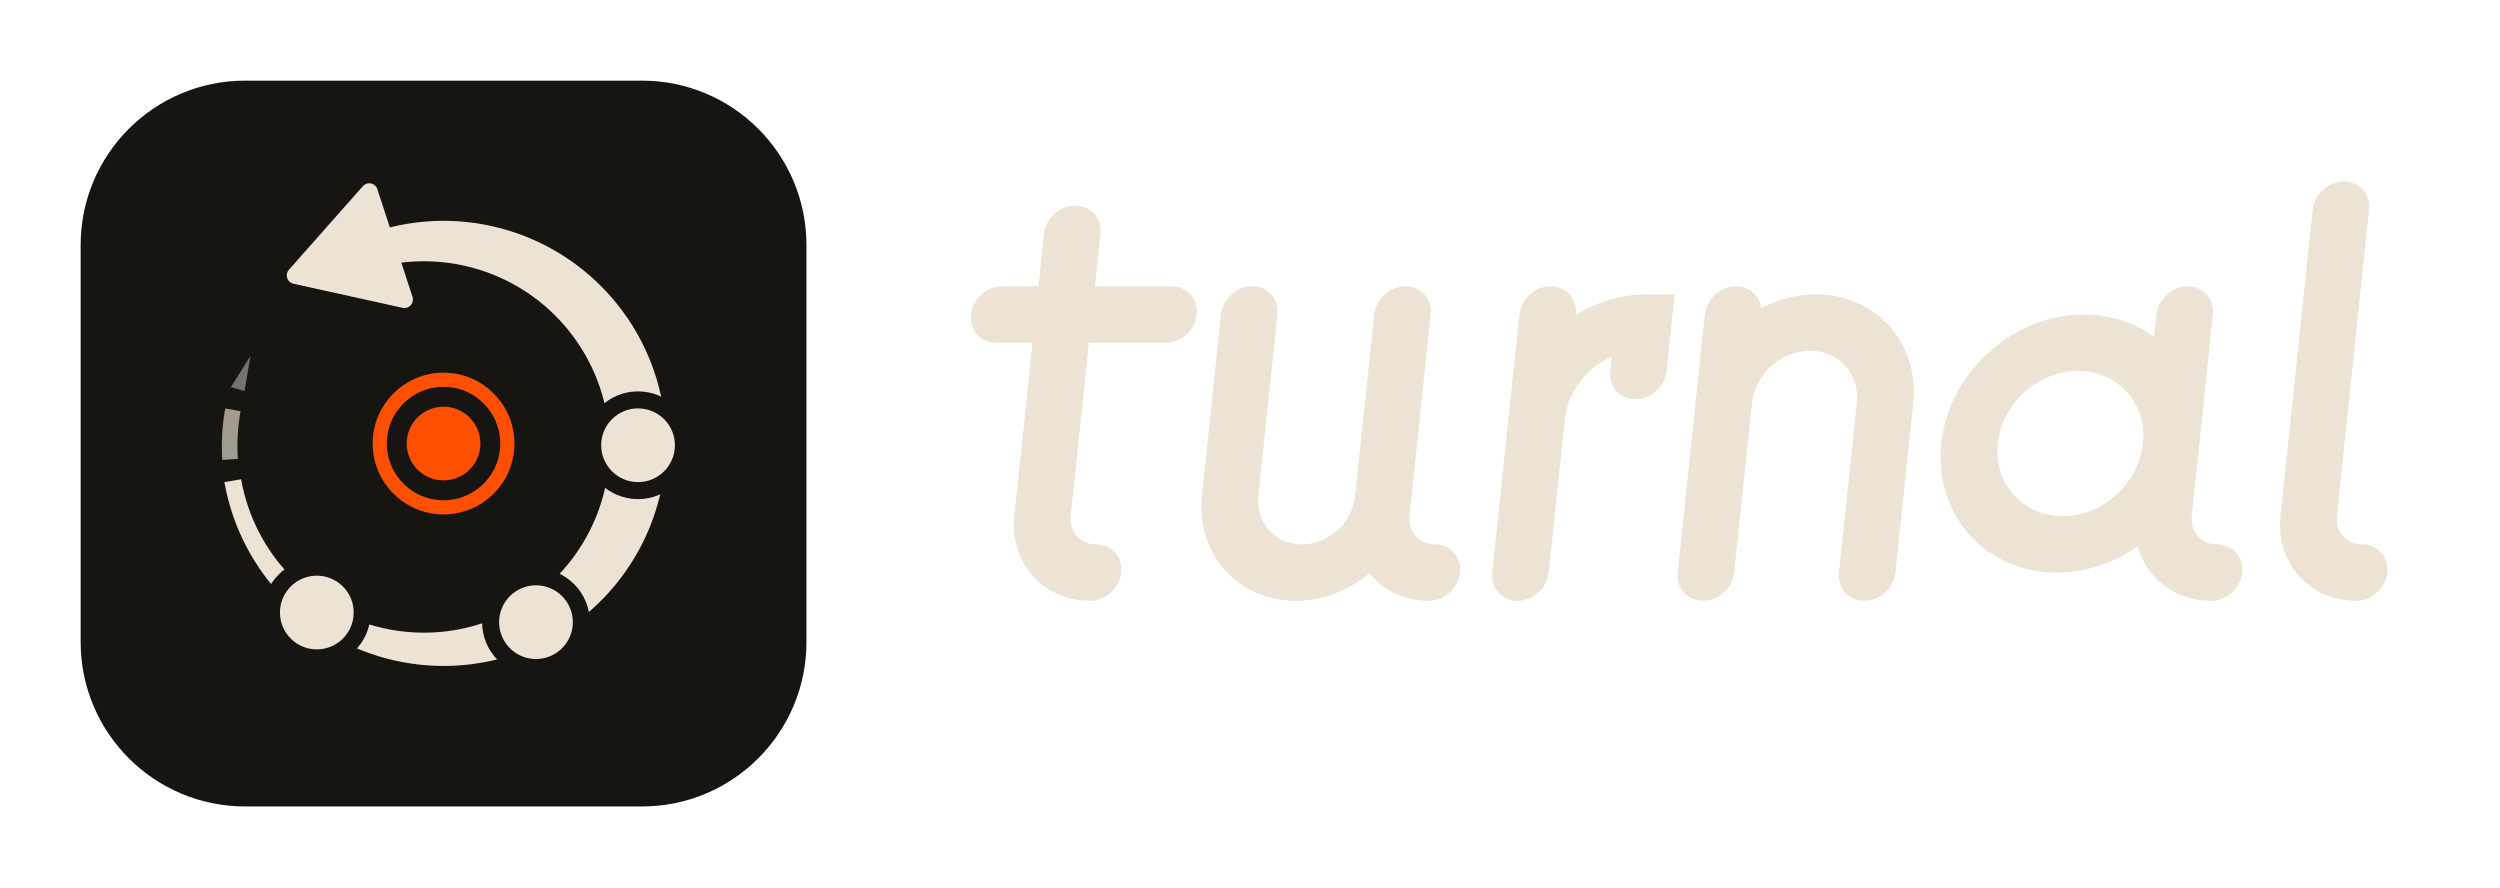
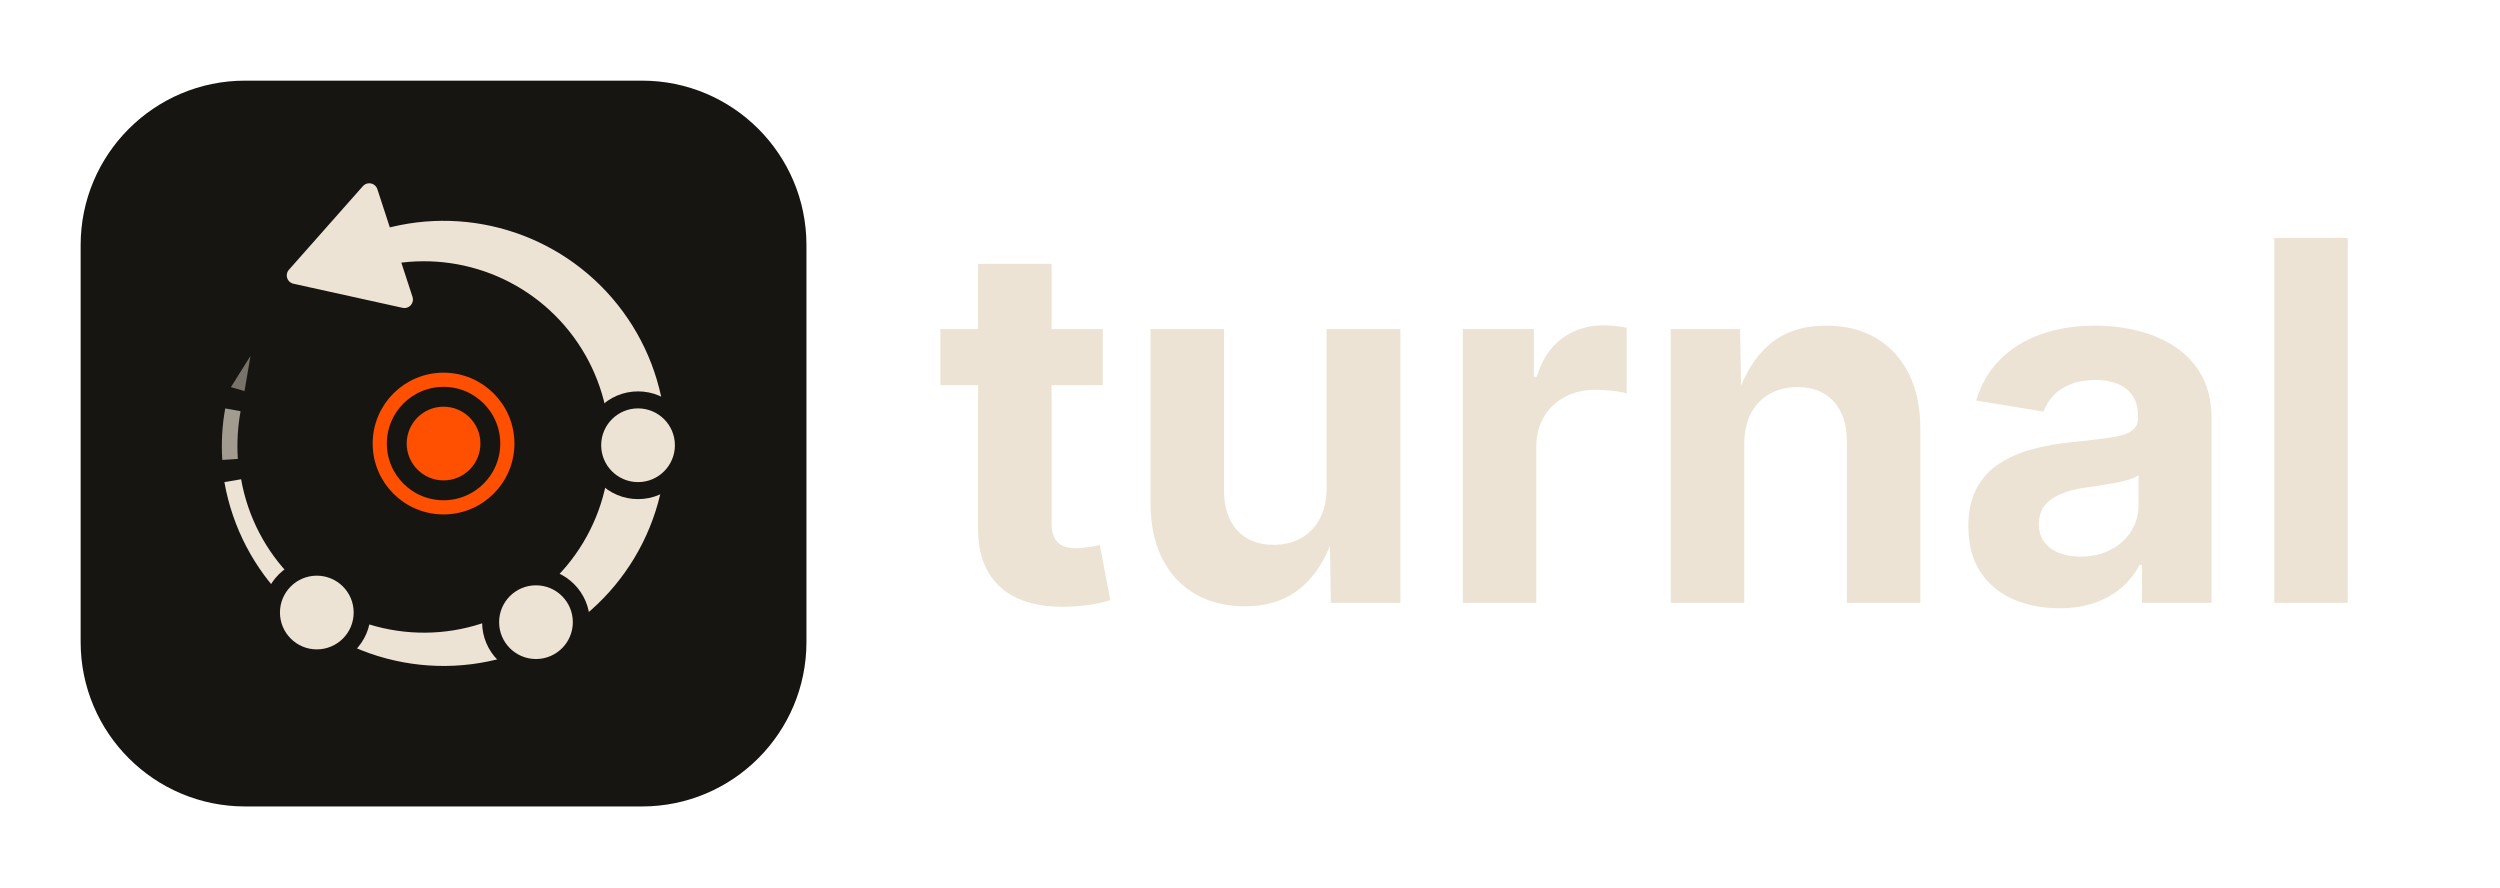
<svg xmlns="http://www.w3.org/2000/svg" viewBox="0 0 620 220">
  <g transform="translate(20 20) scale(0.703125)">
    <rect width="256" height="256" rx="58" fill="#171512" />
    <path d="M59.9 97.1 L53 108.1 L57.8 109.5 Z" fill="#ECE3D4" opacity="0.45" />
    <path d="M53.7 116.1 A72 72 0 0 0 52.7 133.6" fill="none" stroke="#ECE3D4" stroke-width="5.5" opacity="0.65" />
    <path d="M50.7 141.6 A78.5 78.5 0 1 0 103.7 53.3 L100.9 66.9 A65.5 65.5 0 1 1 56.6 140.6 Z" fill="#ECE3D4" />
    <path d="M75.7 68.7 L101.8 39.2 L114.2 77.2 Z" fill="#ECE3D4" stroke="#ECE3D4" stroke-width="6" stroke-linejoin="round" />
    <g>
      <circle cx="83.3" cy="187.6" r="19" fill="#171512" />
      <circle cx="160.6" cy="191" r="19" fill="#171512" />
      <circle cx="196.6" cy="128.6" r="19" fill="#171512" />
      <circle cx="83.3" cy="187.6" r="13" fill="#ECE3D4" />
      <circle cx="160.6" cy="191" r="13" fill="#ECE3D4" />
      <circle cx="196.6" cy="128.6" r="13" fill="#ECE3D4" />
    </g>
    <circle cx="128" cy="128" r="22.5" fill="none" stroke="#FF4F00" stroke-width="5" />
    <circle cx="128" cy="128" r="13" fill="#FF4F00" />
  </g>
-   <g fill="none" stroke="#ECE3D4" stroke-width="14" stroke-linecap="round" transform="translate(14 0) skewX(-6)">
-     <path d="M258 58 V128 A14 14 0 0 0 272 142" />
-     <path d="M242 78 H284" />
-     <path d="M304 78 V123 A19 19 0 0 0 342 123" />
-     <path d="M342 78 V128 A14 14 0 0 0 356 142" />
-     <path d="M378 78 V142" />
-     <path d="M378 104 A24 24 0 0 1 402 80 V92" />
-     <path d="M424 78 V142" />
-     <path d="M424 100 A20 20 0 0 1 464 100 V142" />
-     <circle cx="511" cy="110" r="25" />
-     <path d="M536 78 V128 A14 14 0 0 0 550 142" />
-     <path d="M572 52 V128 A14 14 0 0 0 586 142" />
-   </g>
+   <path fill="#ECE3D4" transform="translate(232 29) scale(1.244)" d="M33.35 42.285 L33.35 53.467 L0.977 53.467 L0.977 42.285 Z M8.496 29.297 L23.145 29.297 L23.145 80.908 C23.145 82.633 23.527 83.911 24.292 84.741 C25.057 85.571 26.335 85.986 28.125 85.986 C28.678 85.986 29.46 85.913 30.469 85.767 C31.478 85.62 32.243 85.482 32.764 85.352 L34.863 96.338 C33.236 96.826 31.616 97.168 30.005 97.363 C28.394 97.559 26.855 97.656 25.391 97.656 C19.922 97.656 15.739 96.322 12.842 93.652 C9.945 90.983 8.496 87.158 8.496 82.178 Z M61.67 97.559 C57.894 97.559 54.59 96.737 51.758 95.093 C48.926 93.449 46.737 91.089 45.19 88.013 C43.644 84.937 42.871 81.266 42.871 77.002 L42.871 42.285 L57.52 42.285 L57.52 74.463 C57.52 77.848 58.398 80.501 60.156 82.422 C61.914 84.342 64.323 85.303 67.383 85.303 C69.466 85.303 71.305 84.855 72.9 83.96 C74.495 83.065 75.741 81.763 76.636 80.054 C77.531 78.345 77.979 76.286 77.979 73.877 L77.979 42.285 L92.676 42.285 L92.676 96.875 L78.809 96.875 L78.613 83.252 L79.443 83.252 C78.011 87.842 75.822 91.374 72.876 93.848 C69.93 96.322 66.195 97.559 61.67 97.559 Z M105.127 96.875 L105.127 42.285 L119.287 42.285 L119.287 51.807 L119.873 51.807 C120.882 48.421 122.567 45.866 124.927 44.141 C127.287 42.415 129.997 41.553 133.057 41.553 C133.805 41.553 134.619 41.593 135.498 41.675 C136.377 41.756 137.142 41.878 137.793 42.041 L137.793 55.127 C137.142 54.899 136.198 54.72 134.961 54.59 C133.724 54.46 132.552 54.395 131.445 54.395 C129.232 54.395 127.23 54.875 125.44 55.835 C123.649 56.795 122.258 58.13 121.265 59.839 C120.272 61.548 119.775 63.542 119.775 65.82 L119.775 96.875 Z M161.231 65.283 L161.231 96.875 L146.582 96.875 L146.582 42.285 L160.4 42.285 L160.645 55.908 L159.766 55.908 C161.198 51.351 163.371 47.827 166.284 45.337 C169.198 42.847 172.966 41.602 177.588 41.602 C181.364 41.602 184.66 42.424 187.476 44.067 C190.291 45.711 192.472 48.071 194.019 51.147 C195.565 54.224 196.338 57.894 196.338 62.158 L196.338 96.875 L181.69 96.875 L181.69 64.697 C181.69 61.312 180.819 58.659 179.077 56.738 C177.336 54.818 174.919 53.857 171.826 53.857 C169.775 53.857 167.944 54.305 166.333 55.2 C164.722 56.095 163.468 57.389 162.573 59.082 C161.678 60.775 161.231 62.842 161.231 65.283 Z M224.072 97.949 C220.622 97.949 217.521 97.339 214.771 96.118 C212.02 94.897 209.855 93.075 208.276 90.649 C206.698 88.224 205.908 85.205 205.908 81.592 C205.908 78.564 206.47 76.025 207.593 73.975 C208.716 71.924 210.246 70.28 212.183 69.043 C214.12 67.806 216.317 66.862 218.774 66.211 C221.232 65.56 223.812 65.104 226.514 64.844 C229.671 64.518 232.218 64.217 234.155 63.94 C236.092 63.664 237.508 63.224 238.403 62.622 C239.299 62.02 239.746 61.133 239.746 59.961 L239.746 59.717 C239.746 58.154 239.421 56.836 238.77 55.762 C238.119 54.688 237.15 53.866 235.864 53.296 C234.578 52.726 233.024 52.441 231.201 52.441 C229.313 52.441 227.669 52.726 226.27 53.296 C224.87 53.866 223.731 54.622 222.852 55.566 C221.973 56.51 221.322 57.568 220.898 58.74 L207.471 56.543 C208.415 53.353 209.977 50.651 212.158 48.438 C214.339 46.224 217.049 44.531 220.288 43.359 C223.527 42.188 227.181 41.602 231.25 41.602 C234.18 41.602 237.028 41.952 239.795 42.651 C242.562 43.351 245.044 44.434 247.241 45.898 C249.439 47.363 251.18 49.276 252.466 51.636 C253.752 53.996 254.395 56.82 254.395 60.107 L254.395 96.875 L240.527 96.875 L240.527 89.307 L240.039 89.307 C239.16 90.999 237.988 92.489 236.523 93.774 C235.059 95.06 233.293 96.077 231.226 96.826 C229.159 97.575 226.774 97.949 224.072 97.949 Z M228.223 87.646 C230.534 87.646 232.56 87.191 234.302 86.279 C236.043 85.368 237.402 84.131 238.379 82.568 C239.356 81.006 239.844 79.264 239.844 77.344 L239.844 71.436 C239.421 71.761 238.77 72.054 237.891 72.314 C237.012 72.575 236.035 72.803 234.961 72.998 C233.887 73.193 232.829 73.372 231.787 73.535 C230.745 73.698 229.818 73.828 229.004 73.926 C227.214 74.186 225.635 74.609 224.268 75.195 C222.9 75.781 221.842 76.554 221.094 77.515 C220.345 78.475 219.971 79.704 219.971 81.201 C219.971 82.601 220.329 83.781 221.045 84.741 C221.761 85.701 222.738 86.426 223.975 86.914 C225.212 87.402 226.628 87.646 228.223 87.646 Z M281.543 24.121 L281.543 96.875 L266.895 96.875 L266.895 24.121 Z" />
</svg>
